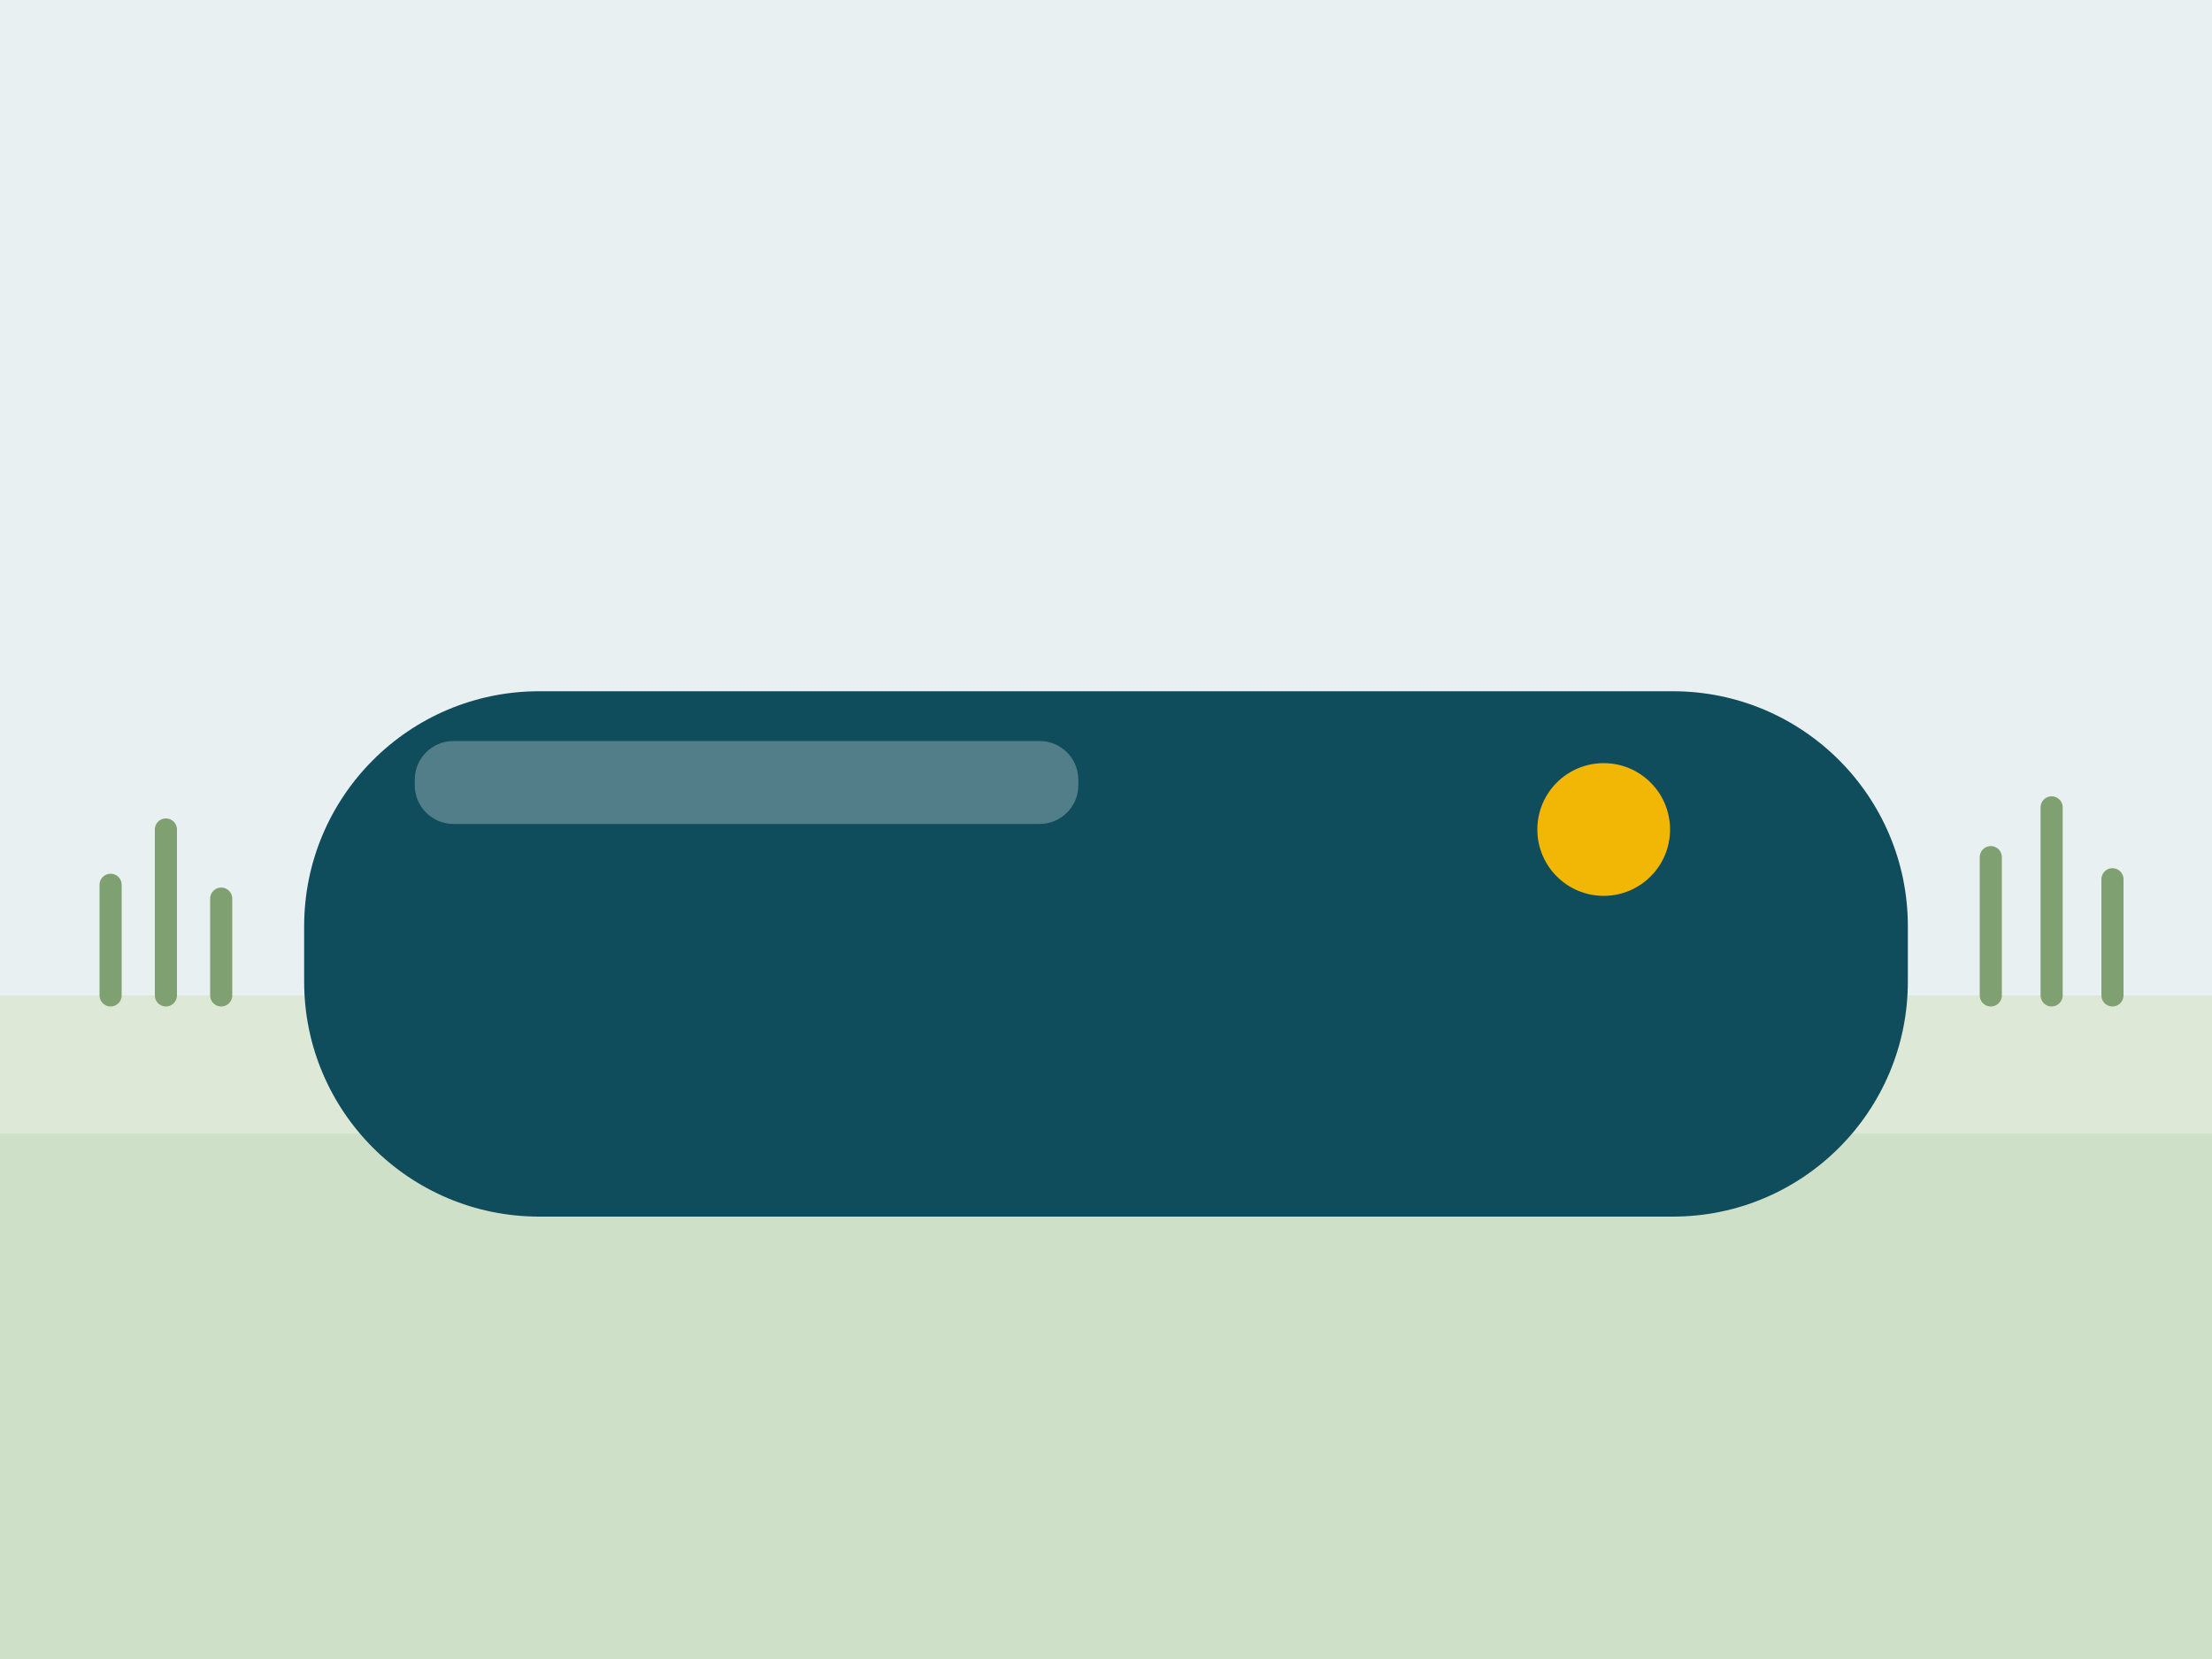
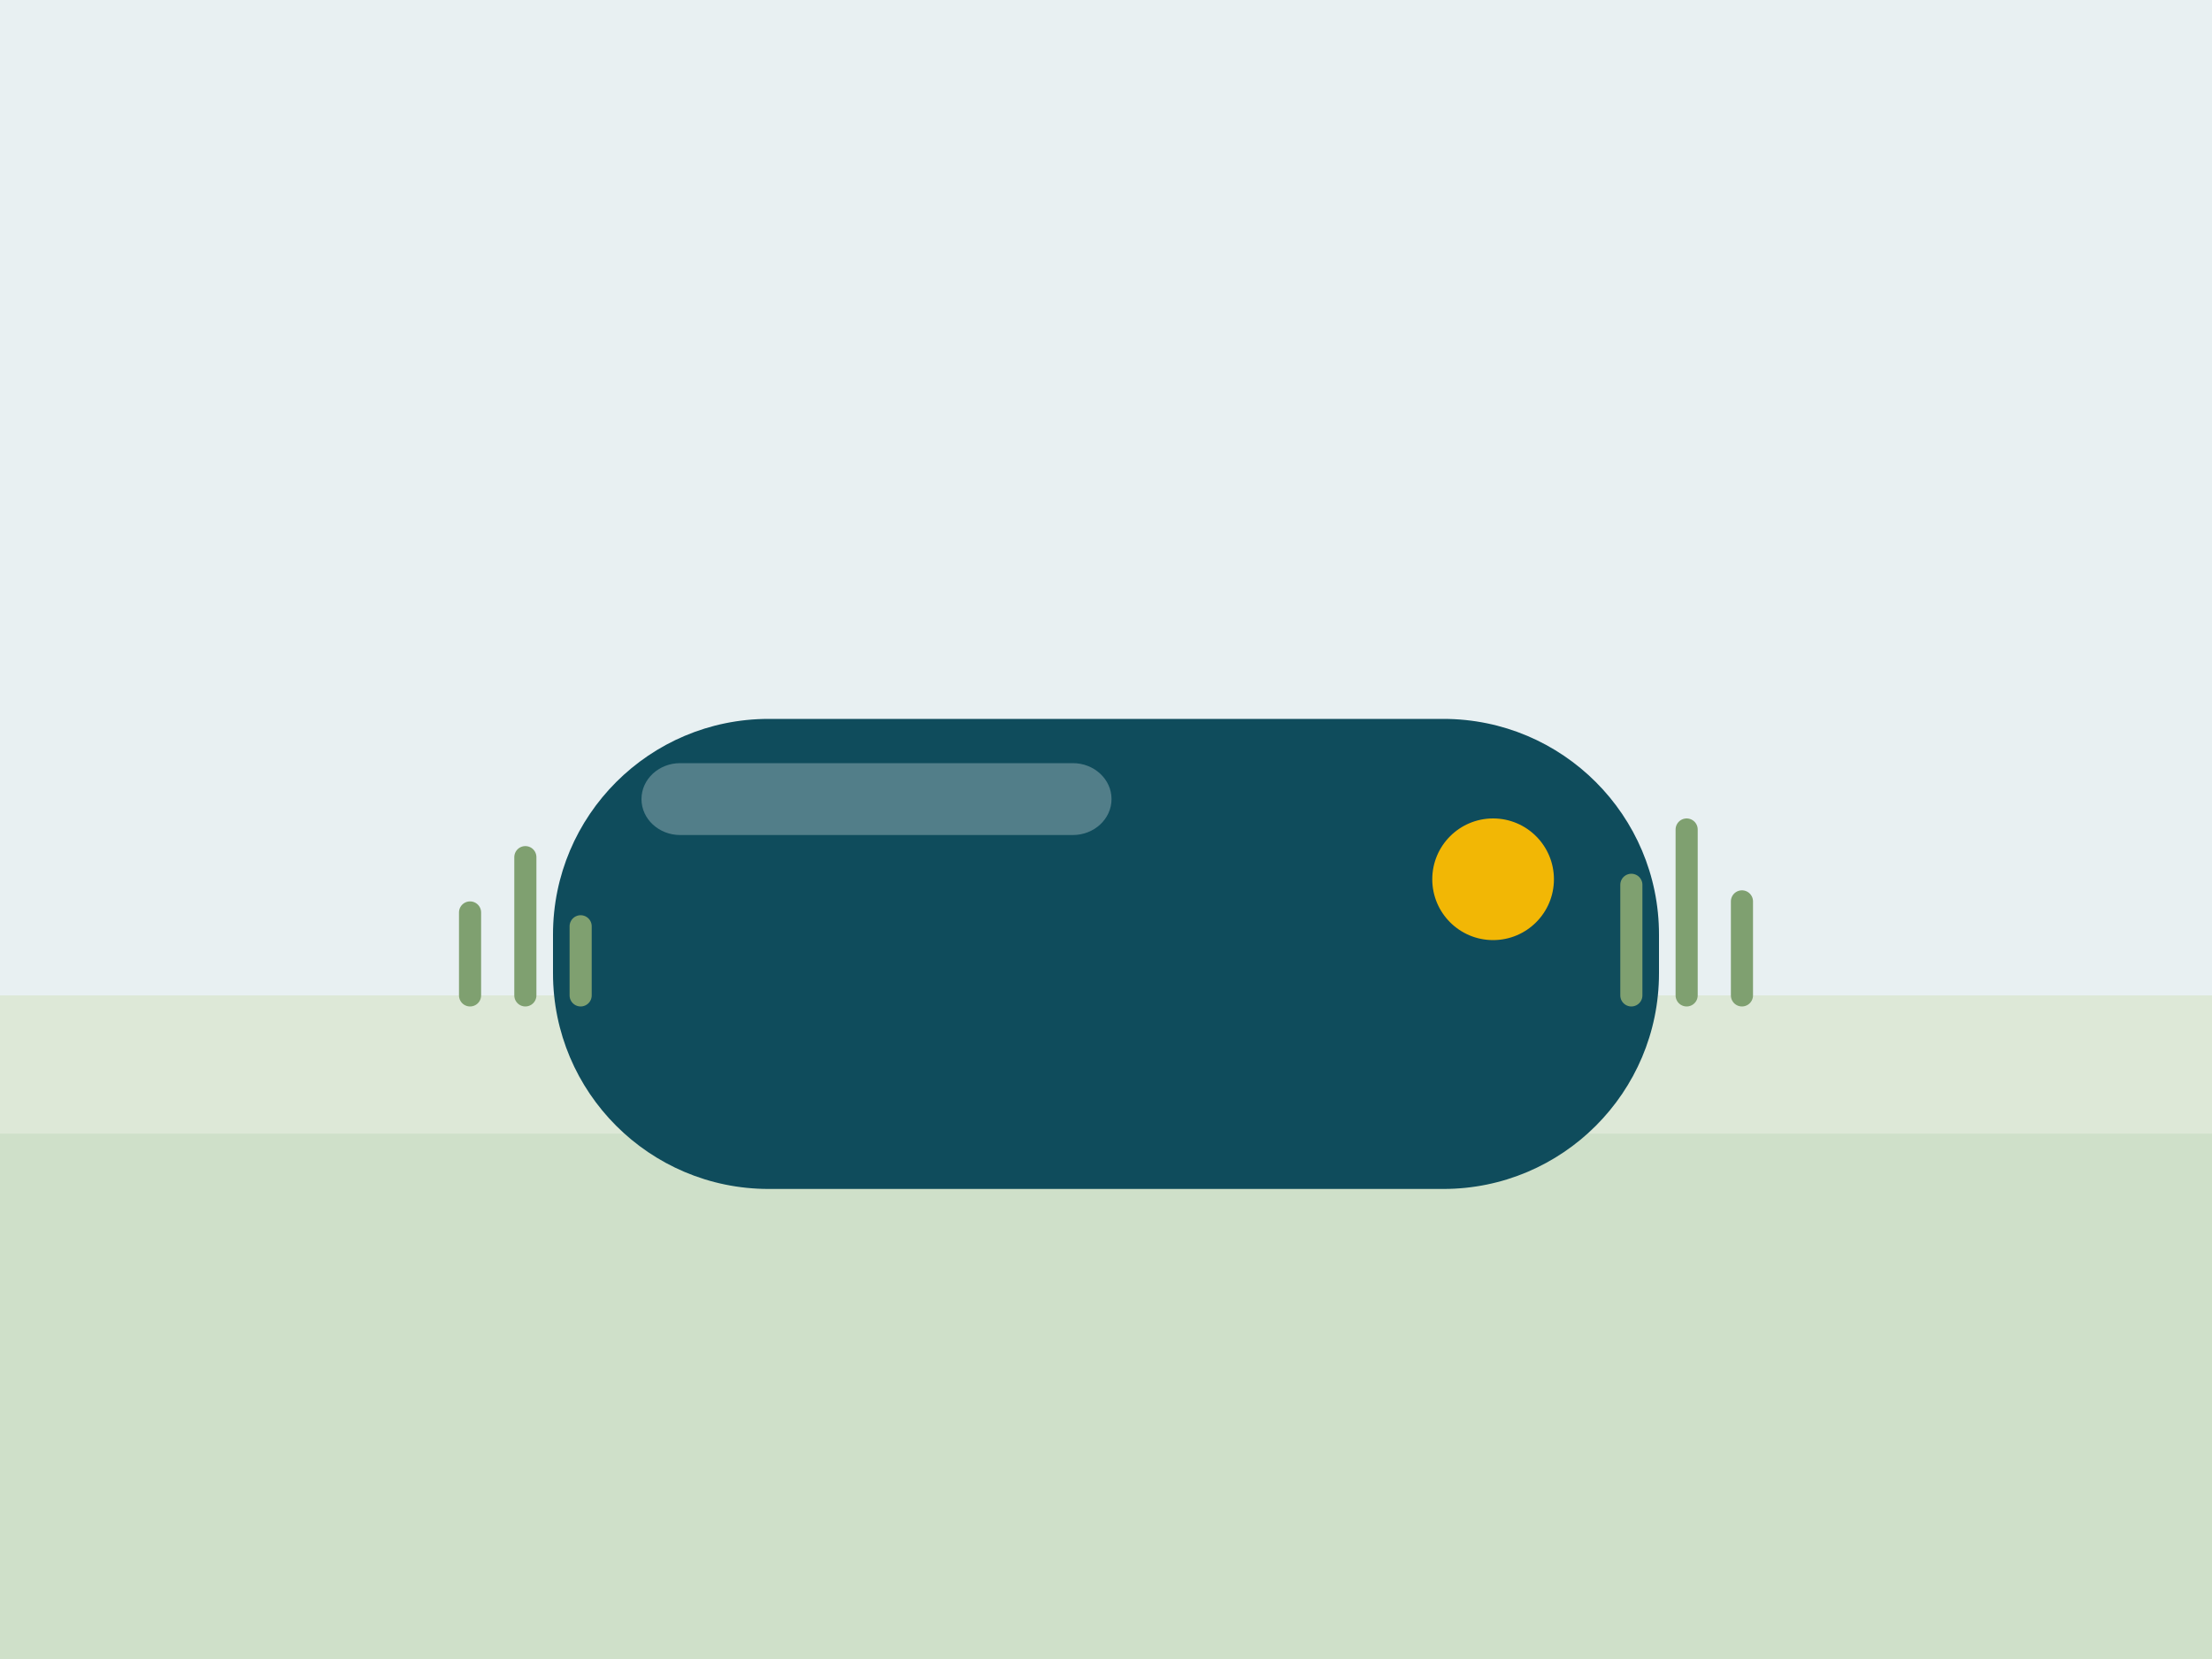
<svg xmlns="http://www.w3.org/2000/svg" viewBox="0 0 800 600" role="img" aria-label="Reservatório flexível em uma propriedade rural">
  <rect width="800" height="600" fill="#E8F0F2" />
  <rect x="0" y="400" width="800" height="200" fill="#CFE0C9" />
  <rect x="0" y="360" width="800" height="50" fill="#DDE8D7" />
-   <rect x="110" y="250" width="580" height="190" rx="85" fill="#0F4C5C" />
-   <rect x="150" y="268" width="240" height="30" rx="14" fill="#FFFFFF" opacity="0.28" />
-   <circle cx="580" cy="300" r="24" fill="#F2B705" />
-   <path d="M40 360 V320 M60 360 V300 M80 360 V325 M720 360 V310 M742 360 V292 M764 360 V318" stroke="#7FA070" stroke-width="8" stroke-linecap="round" />
+   <rect x="200" y="260" width="400" height="170" rx="78" fill="#0F4C5C" />
+   <rect x="232" y="276" width="170" height="26" rx="14" fill="#FFFFFF" opacity="0.28" />
+   <circle cx="540" cy="318" r="22" fill="#F2B705" />
+   <path d="M170 360 V330 M190 360 V310 M210 360 V335 M590 360 V320 M610 360 V300 M630 360 V326" stroke="#7FA070" stroke-width="8" stroke-linecap="round" />
</svg>
